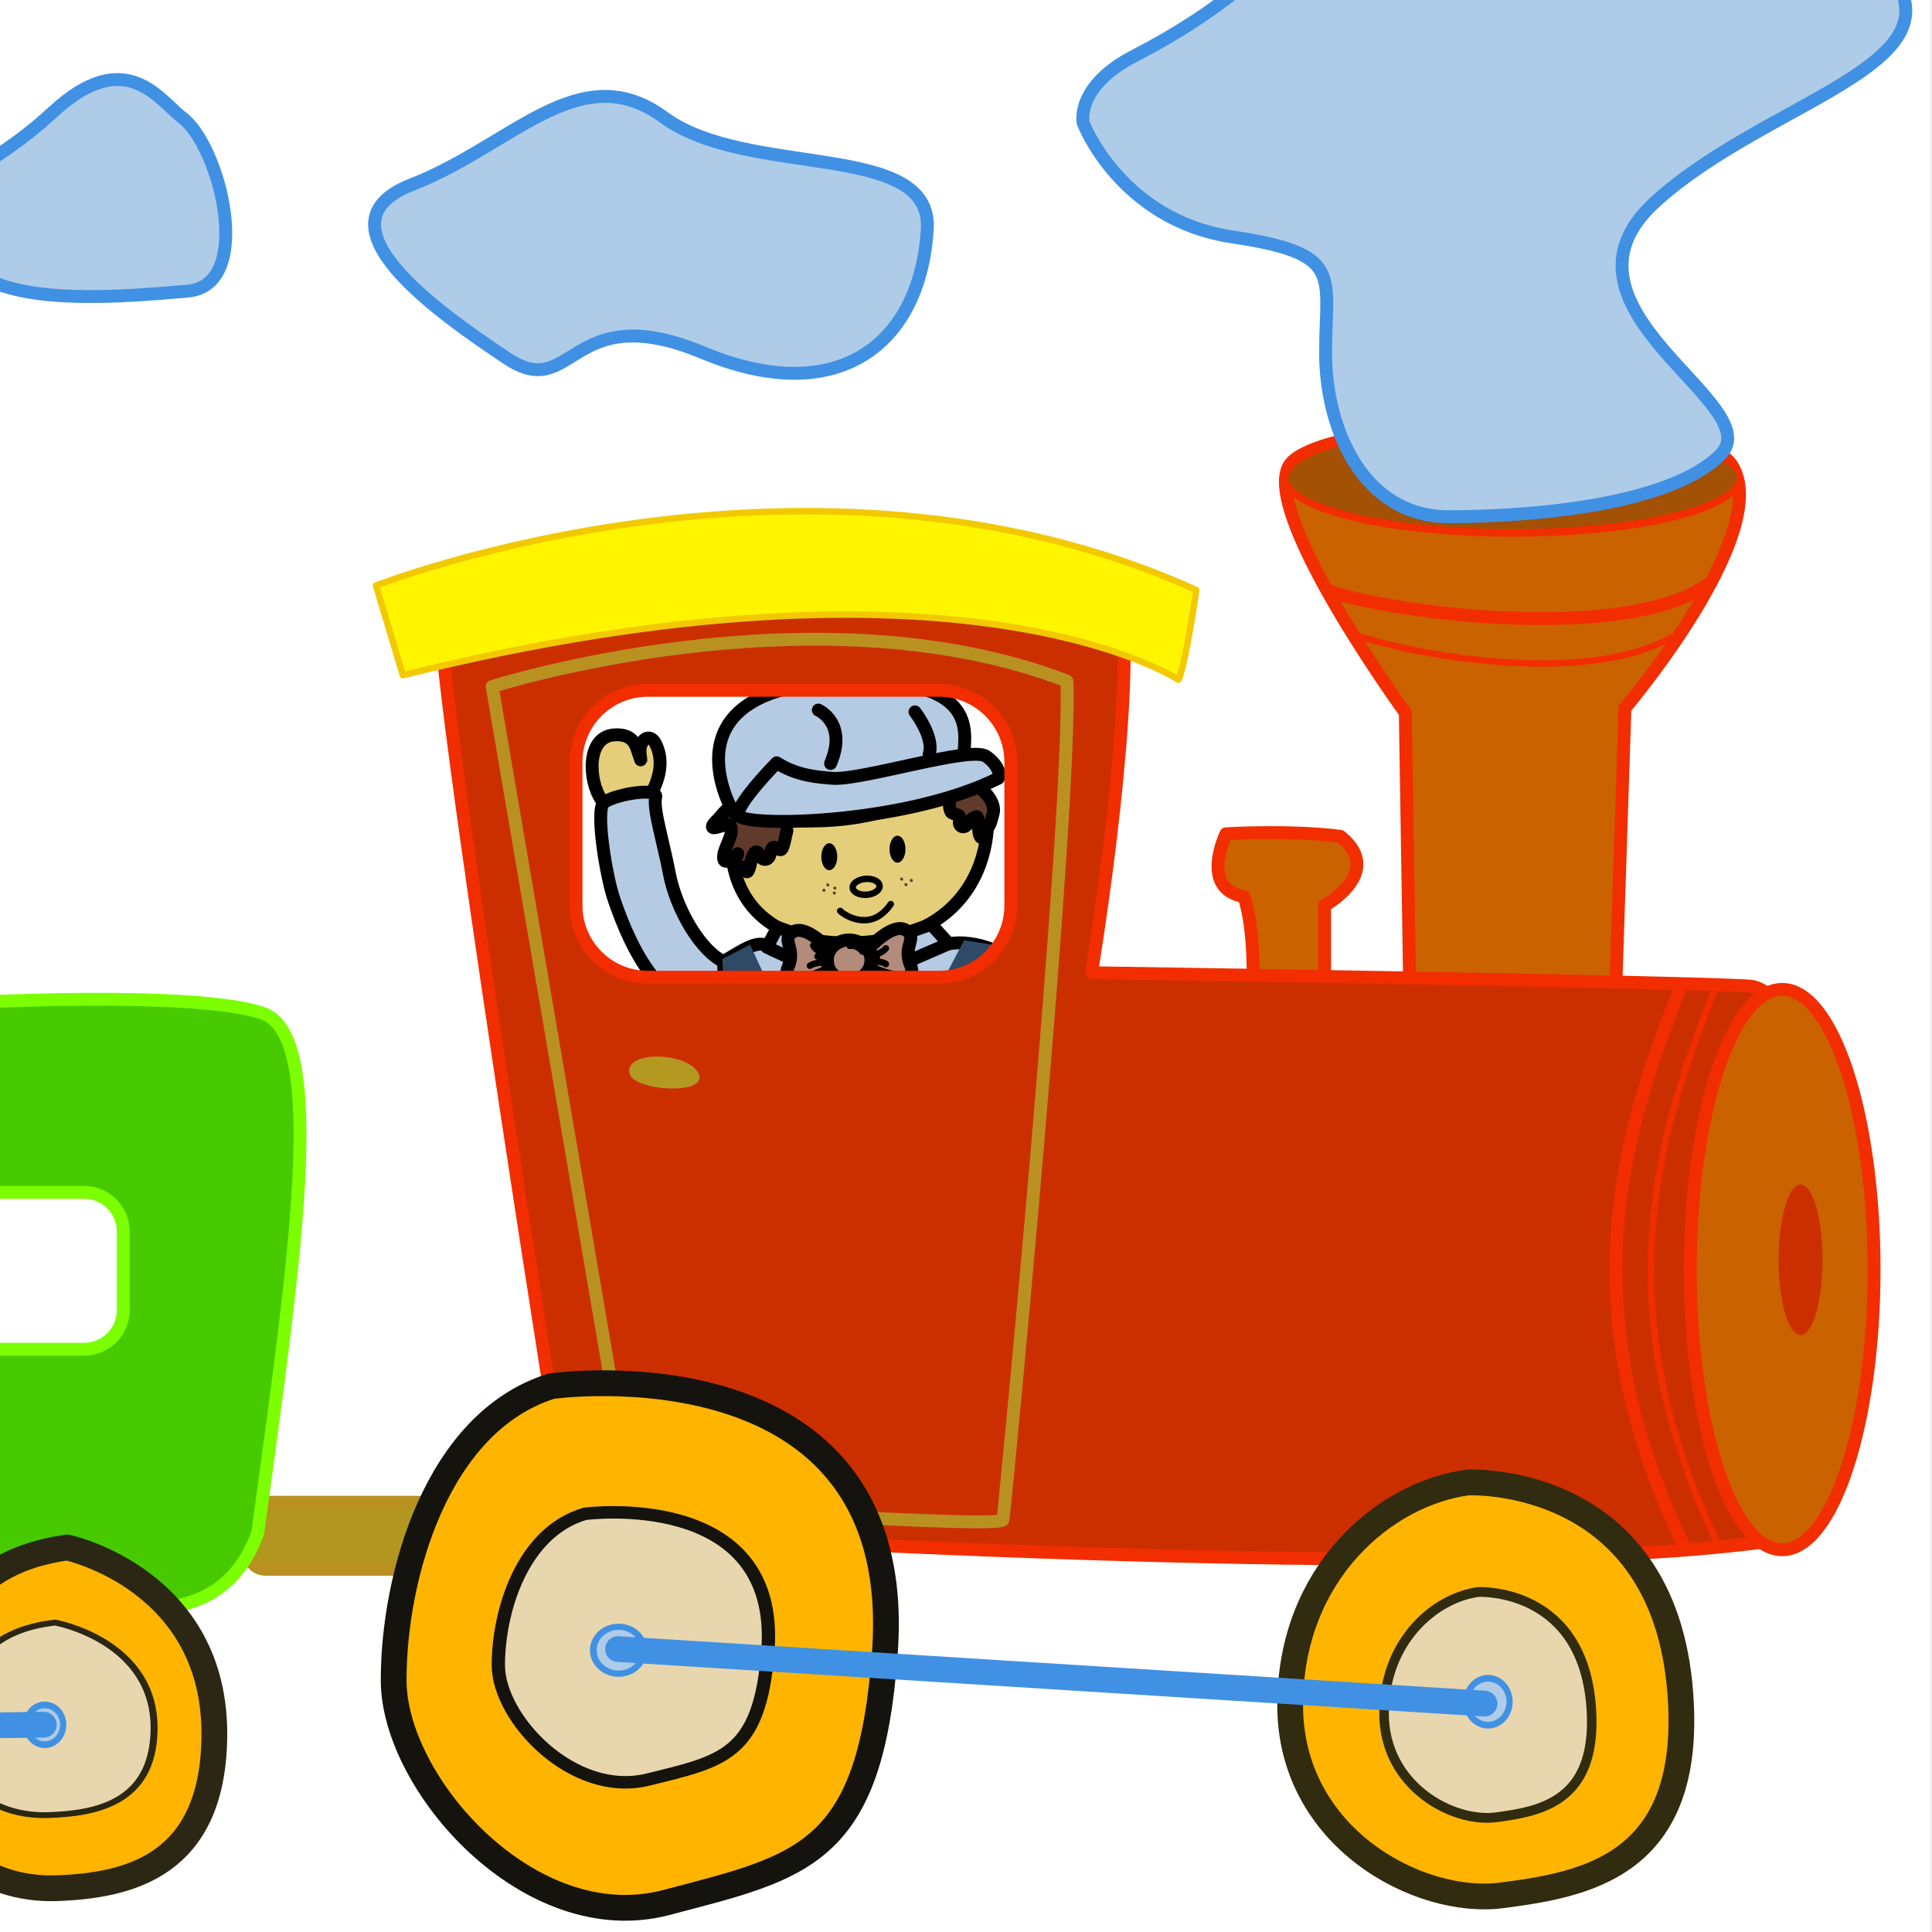
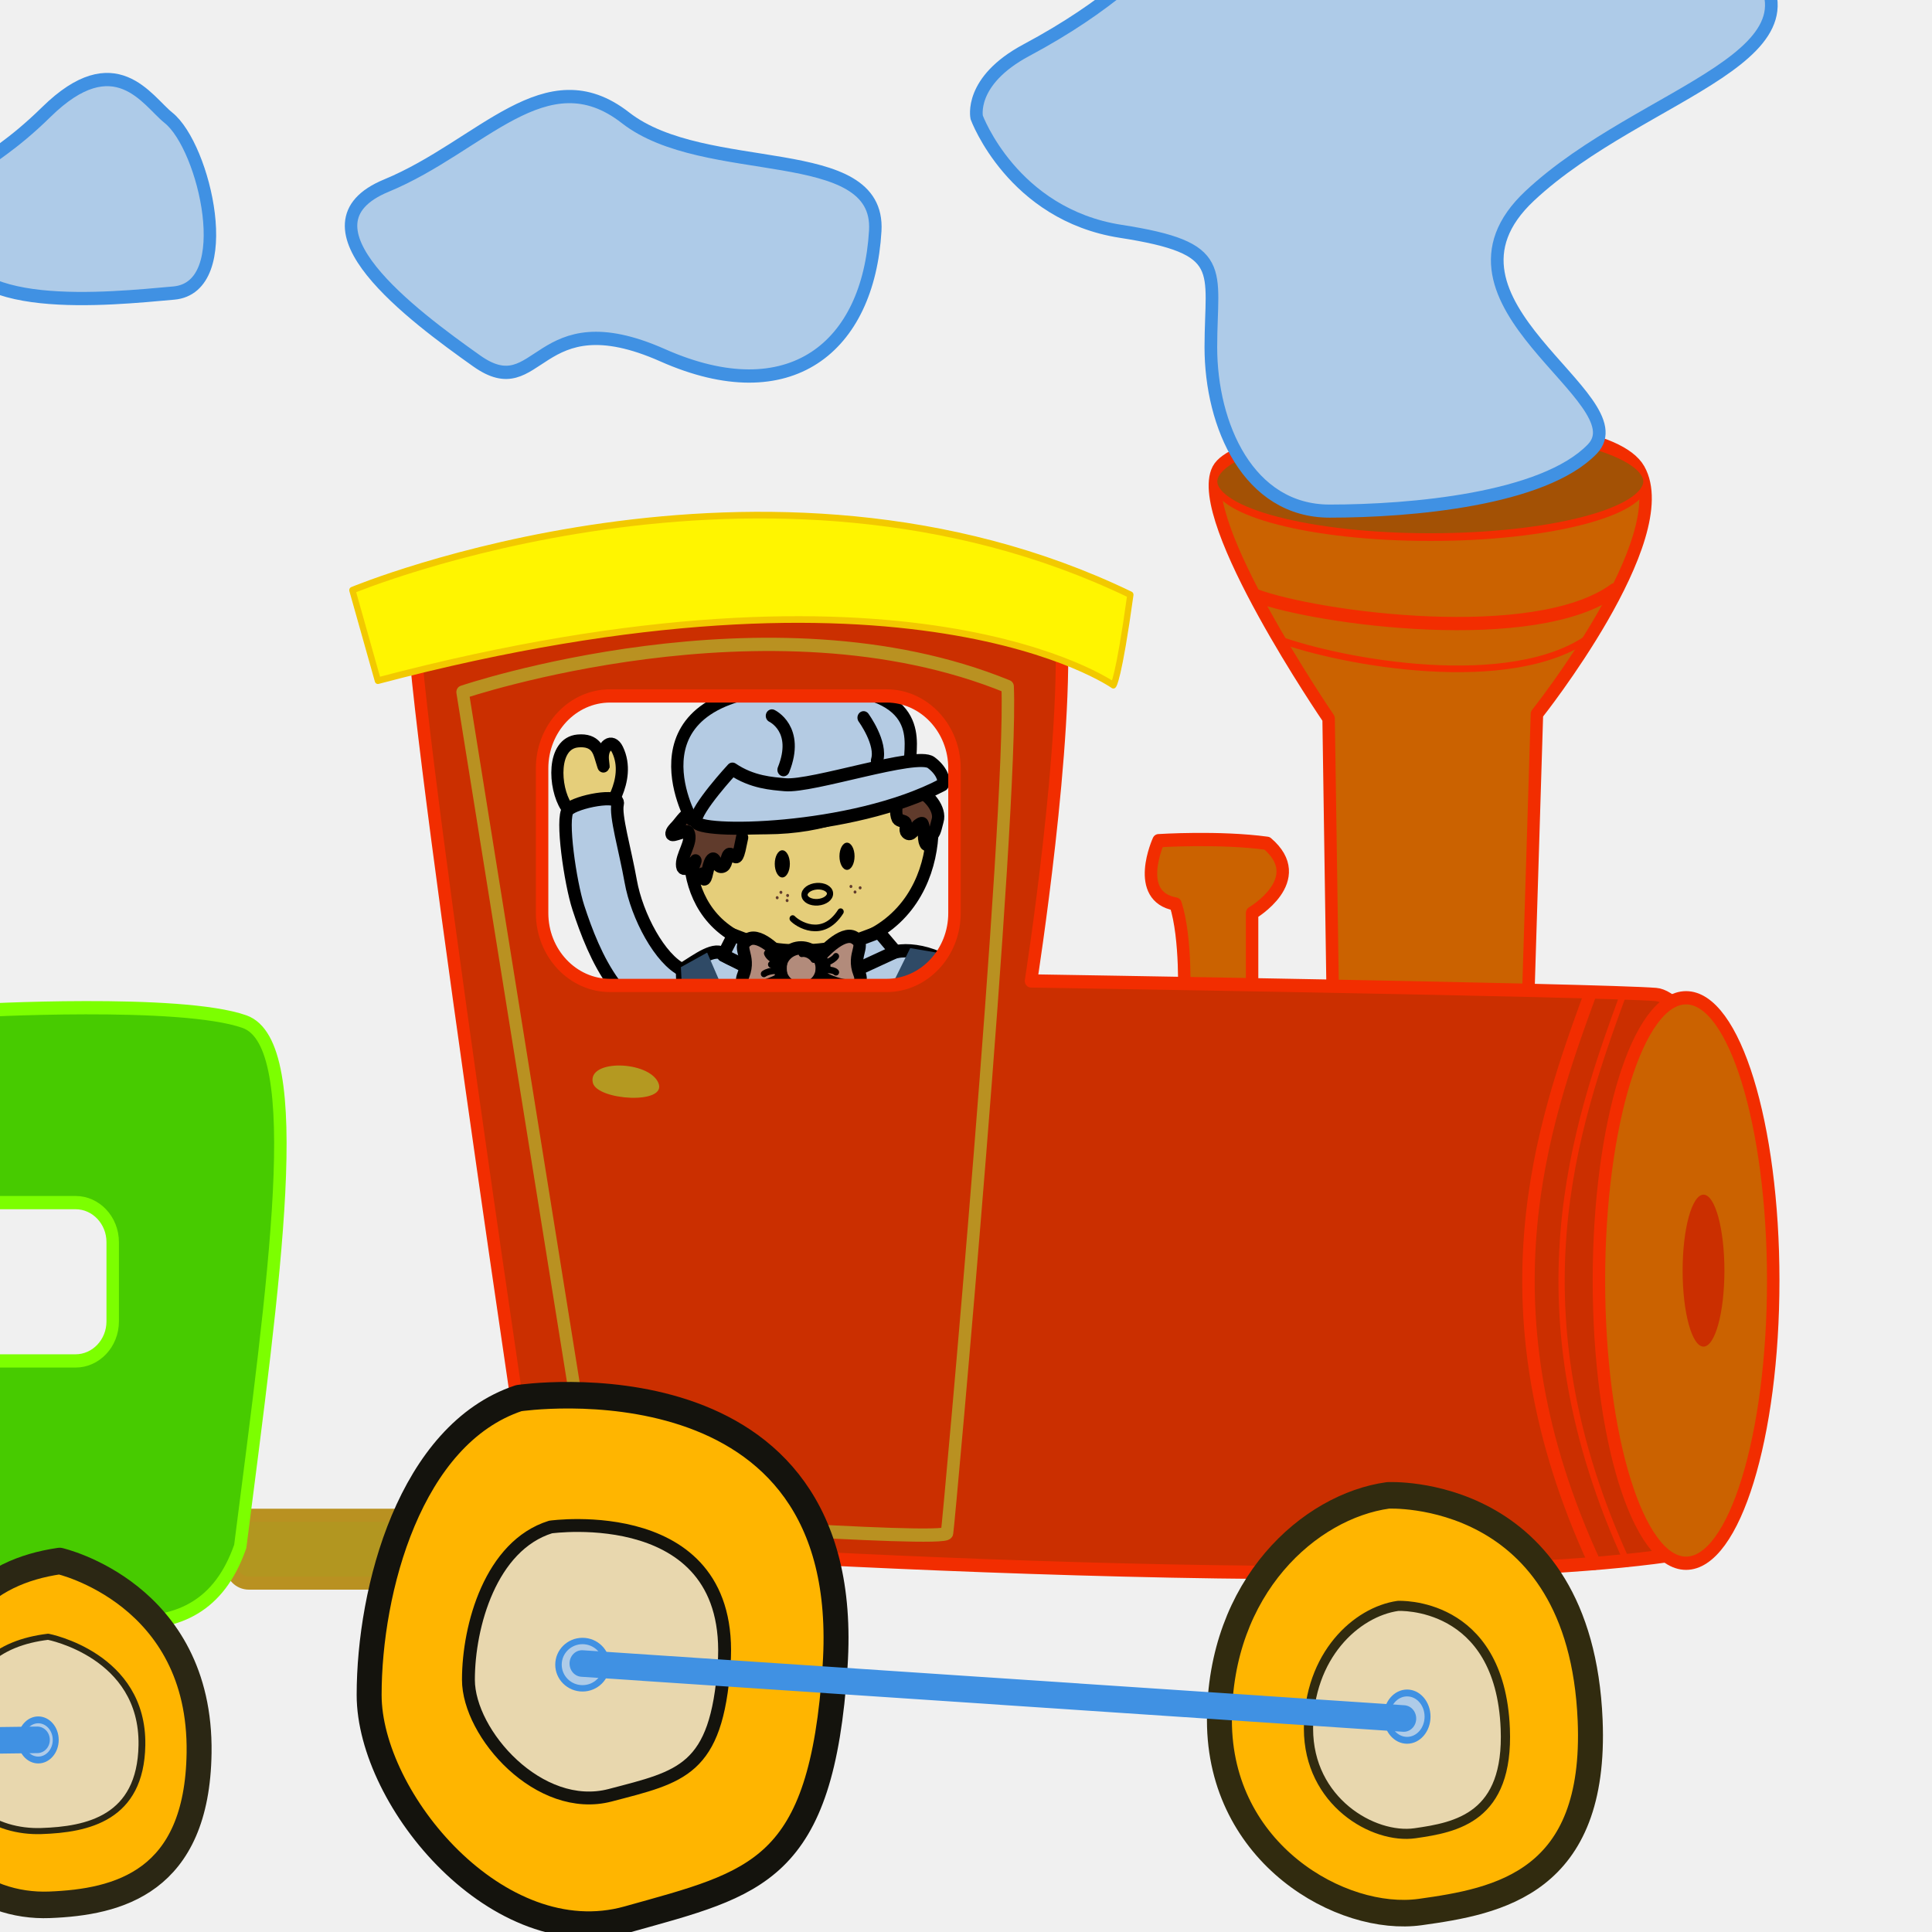
<svg xmlns="http://www.w3.org/2000/svg" width="100%" height="100%" viewBox="0 0 600 600" version="1.1" xml:space="preserve" style="fill-rule:evenodd;clip-rule:evenodd;stroke-linecap:round;stroke-linejoin:round;stroke-miterlimit:1.5;">
-   <rect x="-6.265" y="-5.568" width="605.568" height="606.961" style="fill:white;" />
  <g id="waving" transform="matrix(0.584008,0,0,0.584008,73.3306,155.11)">
-     <g transform="matrix(0.485358,-0.326099,-0.326099,-0.485358,169.425,547.284)">
-       <path d="M417.236,516.011C417.236,516.011 405.037,511.151 404.837,526.437C404.565,547.23 425.068,581.393 447.051,569.231C462.22,560.838 458.604,550.444 456.879,544.332C453.496,532.345 454.378,536.041 457.599,541.886C463.769,553.079 475.613,552.933 474.257,541.556C472.382,525.832 461.484,515.555 451.449,509.168C441.413,502.782 419.061,513.73 417.236,516.011Z" style="fill:rgb(229,206,122);stroke:black;stroke-width:11.71px;" />
-     </g>
-     <g transform="matrix(0.584733,0,0,0.584733,173.038,76.7613)">
-       <path d="M148.015,289.32C126.457,279.745 104.136,240.986 98.122,209.135C92.81,180.997 82.976,149.735 85.649,139.641C88.322,129.546 45.307,137.672 38.179,144.799C31.052,151.927 40.283,210.975 47.873,232.861C63.197,277.052 89.569,336.068 151.579,341.592C190.637,345.072 158.707,294.069 148.015,289.32Z" style="fill:rgb(180,203,227);stroke:black;stroke-width:11.71px;" />
+     <g transform="matrix(0.460327,-0.329097,-0.309281,-0.489821,151.974,554.369)">
+       <path d="M417.236,516.011C417.236,516.011 405.037,511.151 404.837,526.437C404.565,547.23 425.068,581.393 447.051,569.231C462.22,560.838 458.604,550.444 456.879,544.332C453.496,532.345 454.378,536.041 457.599,541.886C463.769,553.079 475.613,552.933 474.257,541.556C472.382,525.832 461.484,515.555 451.449,509.168C441.413,502.782 419.061,513.73 417.236,516.011Z" style="fill:rgb(229,206,122);stroke:black;stroke-width:11.63px;" />
+     </g>
+     <g transform="matrix(0.554577,0,0,0.59011,155.401,79.5201)">
+       <path d="M148.015,289.32C126.457,279.745 104.136,240.986 98.122,209.135C92.81,180.997 82.976,149.735 85.649,139.641C88.322,129.546 45.307,137.672 38.179,144.799C31.052,151.927 40.283,210.975 47.873,232.861C63.197,277.052 89.569,336.068 151.579,341.592C190.637,345.072 158.707,294.069 148.015,289.32Z" style="fill:rgb(180,203,227);stroke:black;stroke-width:11.96px;" />
    </g>
  </g>
  <g id="trainConductor" transform="matrix(0.5553,0.18085,-0.18085,0.5553,107.917,112.212)">
-     <g transform="matrix(-0.314069,0.493228,0.493228,0.314069,365.504,-55.5617)">
-       <path d="M417.236,516.011C417.236,516.011 405.037,511.151 404.837,526.437C404.565,547.23 425.068,581.393 447.051,569.231C462.22,560.838 458.604,550.444 456.879,544.332C453.496,532.345 454.378,536.041 457.599,541.886C463.769,553.079 475.613,552.933 474.257,541.556C472.382,525.832 461.484,515.555 451.449,509.168C441.413,502.782 419.061,513.73 417.236,516.011Z" style="fill:rgb(229,206,122);stroke:black;stroke-width:11.71px;" />
-     </g>
-     <g transform="matrix(0.55599,-0.181075,0.181075,0.55599,154.738,107.587)">
-       <path d="M188.123,275.65C179.139,267.712 162.189,280.33 147.723,288.705C146.173,289.603 150.757,331.695 152.984,348.4C155.211,365.105 191.963,380.697 247.647,377.356C303.332,374.015 364.585,383.815 371.267,362.655C377.949,341.495 389.086,367.333 397.995,427.472C406.905,487.611 405.791,483.156 404.678,521.022C421.875,528.244 432.52,527.704 449.225,509.885C465.93,492.066 421.787,290.69 392.427,278.238C378.979,272.534 363.031,270.756 353.448,272.669C334.188,276.513 210.073,295.041 188.123,275.65Z" style="fill:rgb(180,203,227);stroke:black;stroke-width:11.71px;" />
-     </g>
-     <g transform="matrix(0.584733,-6.02148e-17,6.02148e-17,0.584733,174.364,56.0232)">
-       <path d="M167.933,185.063C159.906,207.94 190.028,309.083 309.772,262.041C429.516,214.999 387.463,98.106 361.804,85.989C336.144,73.872 196.443,103.808 167.933,185.063Z" style="fill:rgb(229,206,122);stroke:black;stroke-width:11.71px;" />
-     </g>
-     <g transform="matrix(0.584733,-6.02148e-17,6.02148e-17,0.584733,174.364,56.0232)">
-       <path d="M162.943,177.935C155.734,181.54 153.689,190.743 150.826,196.467C150.203,197.715 147.228,202.847 148.688,204.307C150.502,206.121 161.04,195.276 163.656,197.893C170.274,204.51 163.114,220.329 167.22,228.541C170.13,234.362 176.983,221.63 177.199,221.414C177.574,221.038 177.911,219.988 177.911,219.988L177.911,221.414C177.911,223.487 177.004,228.153 177.911,229.967C178.711,231.566 182.557,237.438 185.752,234.243C186.94,233.055 186.702,230.442 187.89,229.254C189.016,228.128 189.58,234.692 191.454,232.818C193.366,230.906 189.579,216.874 192.879,213.573C195.339,211.114 198.815,219.515 203.571,217.137C208.231,214.807 204.666,208.531 206.422,205.02C207.611,202.642 212.811,205.758 214.262,204.307C215.419,203.15 214.975,199.395 214.975,197.18C214.975,196.47 212.942,175.902 212.837,175.797C210.66,173.621 203.471,175.698 201.433,173.659C197.816,170.042 189.723,170.095 182.901,170.095C181.88,170.095 177.136,169.445 176.486,170.095C173.867,172.713 168.935,175.084 163.656,175.084" style="fill:rgb(96,59,44);stroke:black;stroke-width:11.71px;" />
-     </g>
-     <g transform="matrix(0.584733,-6.02148e-17,6.02148e-17,0.584733,174.364,56.0232)">
-       <path d="M162.629,185.721C162.629,185.721 61.224,97.065 224.996,39.827C335.251,1.294 339.706,49.182 345.274,69.229C350.843,89.275 306.295,169.684 162.629,185.721Z" style="fill:rgb(180,203,227);stroke:black;stroke-width:11.71px;" />
-     </g>
-     <g transform="matrix(0.584733,-6.02148e-17,6.02148e-17,0.584733,174.364,56.0232)">
-       <path d="M345.41,105.234C345.41,112.928 346.796,120.162 350.4,123.765C352.26,125.625 357.369,123.608 358.953,125.191C361.136,127.375 359.625,131.585 362.516,133.031C367.83,135.688 369.298,126.596 370.357,124.478C370.688,123.816 373.55,119.831 374.633,120.914C378.524,124.805 378.753,132.874 382.474,136.595C382.585,136.706 383.717,138.203 384.612,137.308C387.023,134.896 384.643,128.724 386.75,126.616C388.527,124.84 387.463,117.02 387.463,113.787C387.463,103.111 371.688,93.829 361.091,93.829C354.951,93.829 352.63,94.45 349.687,97.393C348.674,98.406 347.846,103.095 346.836,103.095" style="fill:rgb(96,59,44);stroke:black;stroke-width:11.71px;" />
-     </g>
-     <g transform="matrix(0.584733,-6.02148e-17,6.02148e-17,0.584733,174.364,56.0232)">
-       <path d="M186.017,130.482C186.017,130.482 163.743,175.029 167.084,186.166C170.425,197.303 312.193,149.735 382.026,81.479C382.832,76.294 376.533,69.285 365.32,65.888C349.086,60.968 263.888,122.3 238.36,128.254C226.248,131.079 207.712,136.088 186.017,130.482Z" style="fill:rgb(180,203,227);stroke:black;stroke-width:11.71px;" />
-     </g>
-     <g transform="matrix(0.584733,-6.02148e-17,6.02148e-17,0.584733,174.364,56.0232)">
-       <path d="M207.135,73.159C207.135,73.159 236.358,76.01 232.794,115.925" style="fill:none;stroke:black;stroke-width:11.71px;" />
-     </g>
-     <g transform="matrix(0.584733,-6.02148e-17,6.02148e-17,0.584733,174.364,56.0232)">
-       <path d="M291.24,47.5C291.24,47.5 315.474,63.893 315.474,80.287" style="fill:none;stroke:black;stroke-width:11.71px;" />
-     </g>
-     <g transform="matrix(0.55599,-0.181075,0.181075,0.55599,154.738,107.587)">
-       <path d="M239.273,273.222L196.555,257.842L186.81,275.94L247.441,304.419L239.273,273.222Z" style="fill:rgb(180,203,227);stroke:black;stroke-width:11.71px;" />
-     </g>
-     <g transform="matrix(0.55599,-0.181075,0.181075,0.55599,154.738,107.587)">
-       <path d="M284.282,273.309L336.171,255.063L352.137,272.739L274.589,306.381L284.282,273.309Z" style="fill:rgb(180,203,227);stroke:black;stroke-width:11.71px;" />
-     </g>
-     <g transform="matrix(0.55599,-0.181075,0.181075,0.55599,150.564,101.232)">
-       <ellipse cx="264.895" cy="300.394" rx="19.957" ry="18.532" style="fill:rgb(178,139,123);stroke:black;stroke-width:11.71px;" />
-     </g>
-     <g transform="matrix(0.55599,-0.181075,0.181075,0.55599,154.738,107.587)">
-       <path d="M279.72,276.731C279.72,276.731 300.818,253.352 312.793,260.194C324.767,267.037 309.941,274.45 317.354,292.126C324.767,309.803 296.256,304.671 280.291,295.547C281.664,292.104 282.881,281.984 279.72,276.731Z" style="fill:rgb(178,139,123);stroke:black;stroke-width:11.71px;" />
-     </g>
-     <g transform="matrix(-0.55599,0.181075,0.181075,0.55599,446.118,13.6958)">
-       <path d="M279.72,276.731C279.72,276.731 300.818,253.352 312.793,260.194C324.767,267.037 309.941,274.45 317.354,292.126C324.767,309.803 296.256,304.671 280.291,295.547C281.664,292.104 282.881,281.984 279.72,276.731Z" style="fill:rgb(178,139,123);stroke:black;stroke-width:11.71px;" />
-     </g>
-     <g transform="matrix(0.55599,-0.181075,0.181075,0.55599,154.738,107.587)">
+     <g transform="matrix(-0.290877,0.489269,0.476284,0.323952,337.027,-44.255)">
+       <path d="M417.236,516.011C417.236,516.011 405.037,511.151 404.837,526.437C404.565,547.23 425.068,581.393 447.051,569.231C462.22,560.838 458.604,550.444 456.879,544.332C453.496,532.345 454.378,536.041 457.599,541.886C463.769,553.079 475.613,552.933 474.257,541.556C472.382,525.832 461.484,515.555 451.449,509.168C441.413,502.782 419.061,513.73 417.236,516.011Z" style="fill:rgb(229,206,122);stroke:black;stroke-width:11.61px;" />
+     </g>
+     <g transform="matrix(0.527317,-0.171736,0.182739,0.561102,138.822,115.672)">
+       <path d="M188.123,275.65C179.139,267.712 162.189,280.33 147.723,288.705C146.173,289.603 150.757,331.695 152.984,348.4C155.211,365.105 191.963,380.697 247.647,377.356C303.332,374.015 364.585,383.815 371.267,362.655C377.949,341.495 389.086,367.333 397.995,427.472C406.905,487.611 405.791,483.156 404.678,521.022C421.875,528.244 432.52,527.704 449.225,509.885C465.93,492.066 421.787,290.69 392.427,278.238C378.979,272.534 363.031,270.756 353.448,272.669C334.188,276.513 210.073,295.041 188.123,275.65Z" style="fill:rgb(180,203,227);stroke:black;stroke-width:11.96px;" />
+     </g>
+     <g transform="matrix(0.557985,0.0104624,0.0104624,0.586702,156.628,64.2856)">
+       <path d="M167.933,185.063C159.906,207.94 190.028,309.083 309.772,262.041C429.516,214.999 387.463,98.106 361.804,85.989C336.144,73.872 196.443,103.808 167.933,185.063Z" style="fill:rgb(229,206,122);stroke:black;stroke-width:11.75px;" />
+     </g>
+     <g transform="matrix(0.557985,0.0104624,0.0104624,0.586702,156.628,64.2856)">
+       <path d="M162.943,177.935C155.734,181.54 153.689,190.743 150.826,196.467C150.203,197.715 147.228,202.847 148.688,204.307C150.502,206.121 161.04,195.276 163.656,197.893C170.274,204.51 163.114,220.329 167.22,228.541C170.13,234.362 176.983,221.63 177.199,221.414C177.574,221.038 177.911,219.988 177.911,219.988L177.911,221.414C177.911,223.487 177.004,228.153 177.911,229.967C178.711,231.566 182.557,237.438 185.752,234.243C186.94,233.055 186.702,230.442 187.89,229.254C189.016,228.128 189.58,234.692 191.454,232.818C193.366,230.906 189.579,216.874 192.879,213.573C195.339,211.114 198.815,219.515 203.571,217.137C208.231,214.807 204.666,208.531 206.422,205.02C207.611,202.642 212.811,205.758 214.262,204.307C215.419,203.15 214.975,199.395 214.975,197.18C214.975,196.47 212.942,175.902 212.837,175.797C210.66,173.621 203.471,175.698 201.433,173.659C197.816,170.042 189.723,170.095 182.901,170.095C181.88,170.095 177.136,169.445 176.486,170.095C173.867,172.713 168.935,175.084 163.656,175.084" style="fill:rgb(96,59,44);stroke:black;stroke-width:11.75px;" />
+     </g>
+     <g transform="matrix(0.557985,0.0104624,0.0104624,0.586702,156.628,64.2856)">
+       <path d="M162.629,185.721C162.629,185.721 61.224,97.065 224.996,39.827C335.251,1.294 339.706,49.182 345.274,69.229C350.843,89.275 306.295,169.684 162.629,185.721Z" style="fill:rgb(180,203,227);stroke:black;stroke-width:11.75px;" />
+     </g>
+     <g transform="matrix(0.557985,0.0104624,0.0104624,0.586702,156.628,64.2856)">
+       <path d="M345.41,105.234C345.41,112.928 346.796,120.162 350.4,123.765C352.26,125.625 357.369,123.608 358.953,125.191C361.136,127.375 359.625,131.585 362.516,133.031C367.83,135.688 369.298,126.596 370.357,124.478C370.688,123.816 373.55,119.831 374.633,120.914C378.524,124.805 378.753,132.874 382.474,136.595C382.585,136.706 383.717,138.203 384.612,137.308C387.023,134.896 384.643,128.724 386.75,126.616C388.527,124.84 387.463,117.02 387.463,113.787C387.463,103.111 371.688,93.829 361.091,93.829C354.951,93.829 352.63,94.45 349.687,97.393C348.674,98.406 347.846,103.095 346.836,103.095" style="fill:rgb(96,59,44);stroke:black;stroke-width:11.75px;" />
+     </g>
+     <g transform="matrix(0.557985,0.0104624,0.0104624,0.586702,156.628,64.2856)">
+       <path d="M186.017,130.482C186.017,130.482 163.743,175.029 167.084,186.166C170.425,197.303 312.193,149.735 382.026,81.479C382.832,76.294 376.533,69.285 365.32,65.888C349.086,60.968 263.888,122.3 238.36,128.254C226.248,131.079 207.712,136.088 186.017,130.482Z" style="fill:rgb(180,203,227);stroke:black;stroke-width:11.75px;" />
+     </g>
+     <g transform="matrix(0.557985,0.0104624,0.0104624,0.586702,156.628,64.2856)">
+       <path d="M207.135,73.159C207.135,73.159 236.358,76.01 232.794,115.925" style="fill:none;stroke:black;stroke-width:11.75px;" />
+     </g>
+     <g transform="matrix(0.557985,0.0104624,0.0104624,0.586702,156.628,64.2856)">
+       <path d="M291.24,47.5C291.24,47.5 315.474,63.893 315.474,80.287" style="fill:none;stroke:black;stroke-width:11.75px;" />
+     </g>
+     <g transform="matrix(0.527317,-0.171736,0.182739,0.561102,138.822,115.672)">
+       <path d="M239.273,273.222L196.555,257.842L186.81,275.94L247.441,304.419L239.273,273.222Z" style="fill:rgb(180,203,227);stroke:black;stroke-width:11.96px;" />
+     </g>
+     <g transform="matrix(0.527317,-0.171736,0.182739,0.561102,138.822,115.672)">
+       <path d="M284.282,273.309L336.171,255.063L352.137,272.739L274.589,306.381L284.282,273.309Z" style="fill:rgb(180,203,227);stroke:black;stroke-width:11.96px;" />
+     </g>
+     <g transform="matrix(0.527317,-0.171736,0.182739,0.561102,134.725,109.221)">
+       <ellipse cx="264.895" cy="300.394" rx="19.957" ry="18.532" style="fill:rgb(178,139,123);stroke:black;stroke-width:11.96px;" />
+     </g>
+     <g transform="matrix(0.527317,-0.171736,0.182739,0.561102,138.822,115.672)">
+       <path d="M279.72,276.731C279.72,276.731 300.818,253.352 312.793,260.194C324.767,267.037 309.941,274.45 317.354,292.126C324.767,309.803 296.256,304.671 280.291,295.547C281.664,292.104 282.881,281.984 279.72,276.731Z" style="fill:rgb(178,139,123);stroke:black;stroke-width:11.96px;" />
+     </g>
+     <g transform="matrix(-0.527317,0.171736,0.182739,0.561102,415.193,26.6781)">
+       <path d="M279.72,276.731C279.72,276.731 300.818,253.352 312.793,260.194C324.767,267.037 309.941,274.45 317.354,292.126C324.767,309.803 296.256,304.671 280.291,295.547C281.664,292.104 282.881,281.984 279.72,276.731Z" style="fill:rgb(178,139,123);stroke:black;stroke-width:11.96px;" />
+     </g>
+     <g transform="matrix(0.527317,-0.171736,0.182739,0.561102,138.822,115.672)">
      <path d="M146.248,286.716L171.45,273.585L203.1,342.275L326.719,344.502L366.166,269.543L392.193,273.71L376.835,352.298C376.835,352.298 353.448,459.212 357.903,493.736C362.367,528.331 371.704,600.07 371.704,600.07L279.944,601.007L253.216,539.398L223.904,600.873L154.205,600.659L170.803,492.623C170.803,492.623 165.331,400.15 158.552,382.367C149.535,358.709 146.248,286.716 146.248,286.716Z" style="fill:rgb(47,74,102);" />
    </g>
-     <g transform="matrix(0.55599,-0.181075,0.181075,0.55599,154.738,107.587)">
-       <path d="M226.487,378.47L293.309,378.47L292.195,412.994L268.808,430.813L245.42,417.449L226.487,378.47Z" style="fill:rgb(47,74,102);stroke:black;stroke-width:5.86px;" />
-     </g>
-     <g transform="matrix(0.55599,-0.181075,0.181075,0.55599,154.738,107.587)">
-       <path d="M282.56,283.669C282.56,283.669 291.678,281.427 294.967,276.942" style="fill:none;stroke:black;stroke-width:5.86px;" />
-     </g>
-     <g transform="matrix(0.55599,-0.181075,0.181075,0.55599,154.738,107.587)">
-       <path d="M282.112,289.349C282.112,289.349 292.127,288.303 294.967,291.292" style="fill:none;stroke:black;stroke-width:5.86px;" />
-     </g>
-     <g transform="matrix(0.55599,-0.181075,0.181075,0.55599,154.738,107.587)">
-       <path d="M282.859,286.359L286.746,285.612" style="fill:none;stroke:black;stroke-width:5.86px;" />
-     </g>
-     <g transform="matrix(0.55599,-0.181075,0.181075,0.55599,154.738,107.587)">
-       <path d="M241.753,283.519C241.753,283.519 230.841,279.484 228.898,274.252" style="fill:none;stroke:black;stroke-width:5.86px;" />
-     </g>
-     <g transform="matrix(0.55599,-0.181075,0.181075,0.55599,154.738,107.587)">
-       <path d="M241.604,289.947C241.604,289.947 231.738,288.901 225.909,292.787" style="fill:none;stroke:black;stroke-width:5.86px;" />
-     </g>
-     <g transform="matrix(0.55599,-0.181075,0.181075,0.55599,154.738,107.587)">
-       <path d="M241.155,286.808C241.155,286.808 234.279,285.313 232.785,284.267" style="fill:none;stroke:black;stroke-width:5.86px;" />
-     </g>
-     <g transform="matrix(0.55599,-0.181075,0.181075,0.55599,154.738,107.587)">
-       <path d="M262.093,274.649C266.578,273.752 271.959,277.041 273.603,279.881" style="fill:none;stroke:black;stroke-width:5.86px;" />
-     </g>
-     <g transform="matrix(0.55599,-0.181075,0.181075,0.55599,154.738,107.587)">
+     <g transform="matrix(0.527317,-0.171736,0.182739,0.561102,138.822,115.672)">
+       <path d="M226.487,378.47L293.309,378.47L292.195,412.994L268.808,430.813L245.42,417.449L226.487,378.47Z" style="fill:rgb(47,74,102);stroke:black;stroke-width:5.98px;" />
+     </g>
+     <g transform="matrix(0.527317,-0.171736,0.182739,0.561102,138.822,115.672)">
+       <path d="M282.56,283.669C282.56,283.669 291.678,281.427 294.967,276.942" style="fill:none;stroke:black;stroke-width:5.98px;" />
+     </g>
+     <g transform="matrix(0.527317,-0.171736,0.182739,0.561102,138.822,115.672)">
+       <path d="M282.112,289.349C282.112,289.349 292.127,288.303 294.967,291.292" style="fill:none;stroke:black;stroke-width:5.98px;" />
+     </g>
+     <g transform="matrix(0.527317,-0.171736,0.182739,0.561102,138.822,115.672)">
+       <path d="M282.859,286.359L286.746,285.612" style="fill:none;stroke:black;stroke-width:5.98px;" />
+     </g>
+     <g transform="matrix(0.527317,-0.171736,0.182739,0.561102,138.822,115.672)">
+       <path d="M241.753,283.519C241.753,283.519 230.841,279.484 228.898,274.252" style="fill:none;stroke:black;stroke-width:5.98px;" />
+     </g>
+     <g transform="matrix(0.527317,-0.171736,0.182739,0.561102,138.822,115.672)">
+       <path d="M241.604,289.947C241.604,289.947 231.738,288.901 225.909,292.787" style="fill:none;stroke:black;stroke-width:5.98px;" />
+     </g>
+     <g transform="matrix(0.527317,-0.171736,0.182739,0.561102,138.822,115.672)">
+       <path d="M241.155,286.808C241.155,286.808 234.279,285.313 232.785,284.267" style="fill:none;stroke:black;stroke-width:5.98px;" />
+     </g>
+     <g transform="matrix(0.527317,-0.171736,0.182739,0.561102,138.822,115.672)">
+       <path d="M262.093,274.649C266.578,273.752 271.959,277.041 273.603,279.881" style="fill:none;stroke:black;stroke-width:5.98px;" />
+     </g>
+     <g transform="matrix(0.527317,-0.171736,0.182739,0.561102,138.822,115.672)">
      <ellipse cx="243.507" cy="193.626" rx="7.239" ry="12.251" />
    </g>
-     <g transform="matrix(0.55599,-0.181075,0.181075,0.55599,187.991,92.5492)">
+     <g transform="matrix(0.527317,-0.171736,0.182739,0.561102,170.285,101.178)">
      <ellipse cx="243.507" cy="193.626" rx="7.239" ry="12.251" />
    </g>
-     <g transform="matrix(-0.21957,-0.541943,0.541943,-0.21957,297.316,354.776)">
-       <ellipse cx="243.507" cy="193.626" rx="7.239" ry="12.251" style="fill:rgb(229,206,122);stroke:black;stroke-width:5.86px;" />
-     </g>
-     <g transform="matrix(0.55599,-0.181075,0.181075,0.55599,154.738,107.587)">
-       <path d="M253.429,242.916C257.742,247.38 281.918,262.439 299.411,236.712" style="fill:none;stroke:black;stroke-width:5.86px;" />
-     </g>
-     <g transform="matrix(0.805074,-0.262196,0.286146,0.878613,54.7116,63.2962)">
-       <ellipse cx="309.752" cy="214.513" rx="0.957" ry="0.897" style="fill:rgb(96,59,44);" />
-     </g>
-     <g transform="matrix(0.805074,-0.262196,0.286146,0.878613,59.8352,62.3806)">
-       <ellipse cx="309.752" cy="214.513" rx="0.957" ry="0.897" style="fill:rgb(96,59,44);" />
-     </g>
-     <g transform="matrix(0.805074,-0.262196,0.286146,0.878613,57.7993,65.378)">
-       <ellipse cx="309.752" cy="214.513" rx="0.957" ry="0.897" style="fill:rgb(96,59,44);" />
-     </g>
-     <g transform="matrix(-0.604032,0.593326,-0.647523,-0.659207,659.179,143.7)">
-       <ellipse cx="309.752" cy="214.513" rx="0.957" ry="0.897" style="fill:rgb(96,59,44);" />
-     </g>
-     <g transform="matrix(-0.604032,0.593326,-0.647523,-0.659207,659.735,146.313)">
-       <ellipse cx="309.752" cy="214.513" rx="0.957" ry="0.897" style="fill:rgb(96,59,44);" />
-     </g>
-     <g transform="matrix(-0.604032,0.593326,-0.647523,-0.659207,653.983,146.618)">
-       <ellipse cx="309.752" cy="214.513" rx="0.957" ry="0.897" style="fill:rgb(96,59,44);" />
-     </g>
-     <g transform="matrix(-0.604032,0.593326,-0.647523,-0.659207,655.099,143.282)">
+     <g transform="matrix(-0.219222,-0.547696,0.513223,-0.210612,279.301,366.244)">
+       <ellipse cx="243.507" cy="193.626" rx="7.239" ry="12.251" style="fill:rgb(229,206,122);stroke:black;stroke-width:5.95px;" />
+     </g>
+     <g transform="matrix(0.527317,-0.171736,0.182739,0.561102,138.822,115.672)">
+       <path d="M253.429,242.916C257.742,247.38 281.918,262.439 299.411,236.712" style="fill:none;stroke:black;stroke-width:5.98px;" />
+     </g>
+     <g transform="matrix(0.763554,-0.248674,0.288777,0.886691,42.579,69.4423)">
+       <ellipse cx="309.752" cy="214.513" rx="0.957" ry="0.897" style="fill:rgb(96,59,44);" />
+     </g>
+     <g transform="matrix(0.763554,-0.248674,0.288777,0.886691,47.4519,68.6152)">
+       <ellipse cx="309.752" cy="214.513" rx="0.957" ry="0.897" style="fill:rgb(96,59,44);" />
+     </g>
+     <g transform="matrix(0.763554,-0.248674,0.288777,0.886691,45.5627,71.5863)">
+       <ellipse cx="309.752" cy="214.513" rx="0.957" ry="0.897" style="fill:rgb(96,59,44);" />
+     </g>
+     <g transform="matrix(-0.565784,0.584516,-0.629697,-0.673012,620.833,160.932)">
+       <ellipse cx="309.752" cy="214.513" rx="0.957" ry="0.897" style="fill:rgb(96,59,44);" />
+     </g>
+     <g transform="matrix(-0.565784,0.584516,-0.629697,-0.673012,621.411,163.564)">
+       <ellipse cx="309.752" cy="214.513" rx="0.957" ry="0.897" style="fill:rgb(96,59,44);" />
+     </g>
+     <g transform="matrix(-0.565784,0.584516,-0.629697,-0.673012,615.928,163.767)">
+       <ellipse cx="309.752" cy="214.513" rx="0.957" ry="0.897" style="fill:rgb(96,59,44);" />
+     </g>
+     <g transform="matrix(-0.565784,0.584516,-0.629697,-0.673012,616.933,160.44)">
      <ellipse cx="309.752" cy="214.513" rx="0.957" ry="0.897" style="fill:rgb(96,59,44);" />
    </g>
  </g>
  <g id="train" transform="matrix(1,0,0,1,20.8817,33.4106)">
-     <path d="M416.937,275.638L415.545,187.935C415.545,187.935 370.998,126.682 379.35,111.369C387.703,96.056 504.64,90.487 517.169,111.369C529.698,132.251 483.759,186.543 483.759,186.543L480.974,271.462L416.937,275.638Z" style="fill:rgb(203,98,0);stroke:rgb(242,45,0);stroke-width:4px;" />
-     <path d="M390.487,275.638L390.487,247.796C390.487,247.796 409.315,237.456 395.393,226.32C379.648,224.306 359.861,225.522 359.861,225.522C359.861,225.522 351.516,242.669 365.429,245.012C369.065,255.595 368.213,274.246 368.213,274.246L390.487,275.638Z" style="fill:rgb(203,98,0);stroke:rgb(242,45,0);stroke-width:4px;" />
-     <path d="M116.241,155.916C130.458,132.222 287.471,125.29 327.842,157.309C330.626,193.503 318.097,268.677 318.097,268.677C318.097,268.677 504.64,271.462 522.738,272.854C540.835,274.246 592.343,368.91 526.914,445.476C422.506,459.397 156.613,441.299 156.613,441.299C156.613,441.299 112.065,162.877 116.241,155.916ZM293.039,203.248C293.039,190.955 283.059,180.974 270.766,180.974L180.278,180.974C167.985,180.974 158.005,190.955 158.005,203.248L158.005,247.796C158.005,260.089 167.985,270.07 180.278,270.07L270.766,270.07C283.059,270.07 293.039,260.089 293.039,247.796L293.039,203.248Z" style="fill:rgb(203,47,0);stroke:rgb(242,45,0);stroke-width:4px;" />
-     <g transform="matrix(1.03529,0,0,1,-6.71342,-7.98292)">
-       <path d="M174.085,446.308C174.085,443.426 171.825,441.087 169.042,441.087L66.018,441.087C63.235,441.087 60.976,443.426 60.976,446.308L60.976,456.748C60.976,459.63 63.235,461.969 66.018,461.969L169.042,461.969C171.825,461.969 174.085,459.63 174.085,456.748L174.085,446.308Z" style="fill:rgb(178,150,32);stroke:rgb(185,145,33);stroke-width:3.93px;" />
-     </g>
-     <path d="M-24.744,336.891C-29.326,310.543 -27.015,284.632 -27.984,277.852C-27.984,277.852 39.675,274.246 60.557,281.206C81.439,288.167 70.302,360.557 59.165,442.691C45.244,480.278 4.872,462.181 -25.754,459.397C-40.145,458.088 -38.245,422.353 -32.476,382.815C-30.368,384.563 -27.661,385.615 -24.71,385.615L5.22,385.615C11.943,385.615 17.401,380.157 17.401,373.434L17.401,349.072C17.401,342.349 11.943,336.891 5.22,336.891L-24.71,336.891L-24.744,336.891Z" style="fill:rgb(71,203,0);stroke:rgb(124,255,0);stroke-width:4px;" />
-     <path d="M391.587,150.061C412.079,157.188 483.355,166.098 509.193,148.279" style="fill:none;stroke:rgb(242,45,0);stroke-width:4px;" />
-     <g transform="matrix(1,0,0,1,-1.7819,13.3643)">
-       <path d="M400.696,150.061C421.188,157.188 477.283,167.032 503.12,149.213" style="fill:none;stroke:rgb(242,45,0);stroke-width:2px;" />
-     </g>
-     <ellipse cx="532.594" cy="360.865" rx="28.538" ry="87.007" style="fill:rgb(203,98,0);stroke:rgb(242,45,0);stroke-width:4px;" />
-     <path d="M501.271,272.466C485.44,313.222 464.241,369.635 502.664,447.872" style="fill:none;stroke:rgb(242,45,0);stroke-width:4px;" />
-     <g transform="matrix(1,0,0,1,10.8449,0.0540986)">
-       <path d="M501.271,272.466C485.44,313.222 464.241,369.635 502.664,447.872" style="fill:none;stroke:rgb(242,45,0);stroke-width:2px;" />
-     </g>
-     <g transform="matrix(0.965047,0,0,1.44719,13.2229,-59.0721)">
-       <ellipse cx="451.396" cy="120.264" rx="73.086" ry="11.833" style="fill:rgb(163,81,5);stroke:rgb(242,45,0);stroke-width:1.63px;" />
-     </g>
-     <path d="M104.228,176.28L95.876,148.438C95.876,148.438 230.911,95.537 350.632,149.83C346.734,176.28 345.064,177.672 345.064,177.672C345.064,177.672 278.242,133.124 104.228,176.28Z" style="fill:rgb(255,245,0);stroke:rgb(242,201,0);stroke-width:2px;" />
-     <g transform="matrix(1,0,0,1,-20.8817,-33.4106)">
-       <path d="M152.849,213.211C152.849,213.211 252.864,181.329 331.324,211.5C333.035,250.845 312.051,469.049 311.481,471.971C310.911,474.894 196.185,467.025 196.185,467.025L152.849,213.211Z" style="fill:none;stroke:rgb(185,145,33);stroke-width:4px;" />
-     </g>
-     <path d="M150.372,397.069C150.372,397.069 260.822,381.49 253.945,479.481C249.49,542.962 228.33,546.303 186.01,557.44C143.69,568.577 101.37,520.688 101.37,488.391C101.37,456.094 114.734,408.205 150.372,397.069Z" style="fill:rgb(255,181,0);stroke:rgb(20,19,13);stroke-width:8px;" />
-     <path d="M434.967,426.99C434.967,426.99 497.968,423.834 501.184,496.187C503.411,546.303 471.114,551.871 445.5,555.212C419.885,558.553 379.792,537.393 379.792,496.187C379.792,454.98 409.352,430.331 434.967,426.99Z" style="fill:rgb(255,181,0);stroke:rgb(49,43,15);stroke-width:8px;" />
-     <path d="M0.024,447.185C0.024,447.185 46.429,457.1 45.685,506.21C45.081,546.089 19.212,552.167 -3.317,552.985C-25.183,553.779 -50.186,539.633 -45.69,501.003C-41.456,464.615 -24.477,450.526 0.024,447.185Z" style="fill:rgb(255,181,0);stroke:rgb(43,39,20);stroke-width:8px;" />
-     <g transform="matrix(0.548726,0,0,0.514667,78.2558,232.363)">
-       <path d="M150.372,397.069C150.372,397.069 260.822,381.49 253.945,479.481C249.49,542.962 228.33,546.303 186.01,557.44C143.69,568.577 101.37,520.688 101.37,488.391C101.37,456.094 114.734,408.205 150.372,397.069Z" style="fill:rgb(232,215,174);stroke:rgb(20,19,13);stroke-width:7.52px;" />
-     </g>
-     <g transform="matrix(0.530826,0,0,0.545622,207.351,228.024)">
-       <path d="M434.967,426.99C434.967,426.99 497.968,423.834 501.184,496.187C503.411,546.303 471.114,551.871 445.5,555.212C419.885,558.553 379.792,537.393 379.792,496.187C379.792,454.98 409.352,430.331 434.967,426.99Z" style="fill:rgb(232,215,174);stroke:rgb(49,43,15);stroke-width:5.57px;" />
-     </g>
-     <g transform="matrix(0.67263,0,0,0.565114,-3.76138,217.783)">
-       <path d="M0.024,447.185C0.024,447.185 46.429,457.1 45.685,506.21C45.081,546.089 19.212,552.167 -3.317,552.985C-25.183,553.779 -50.186,539.633 -45.69,501.003C-41.456,464.615 -24.477,450.526 0.024,447.185Z" style="fill:rgb(232,215,174);stroke:rgb(43,39,20);stroke-width:3.22px;" />
-     </g>
-     <g transform="matrix(1.71902,0,0,1.86882,-316.459,-433.404)">
-       <circle cx="440.773" cy="496.826" r="3.898" style="fill:rgb(174,203,232);stroke:rgb(64,145,227);stroke-width:1.11px;" />
-     </g>
-     <g transform="matrix(2.01862,0,0,1.86882,-718.513,-449.398)">
-       <circle cx="440.773" cy="496.826" r="3.898" style="fill:rgb(174,203,232);stroke:rgb(64,145,227);stroke-width:1.03px;" />
-     </g>
-     <g transform="matrix(1.46811,0,0,1.58514,-654.083,-285.298)">
-       <circle cx="440.773" cy="496.826" r="3.898" style="fill:rgb(174,203,232);stroke:rgb(64,145,227);stroke-width:1.31px;" />
-     </g>
-     <path d="M171.075,478.728L440.142,495.656" style="fill:none;stroke:rgb(64,145,227);stroke-width:8px;" />
-     <path d="M331.478,-16.087C312.922,-6.51 315.512,4.795 315.512,4.795C315.512,4.795 327.005,34.947 361.808,40.168C396.61,45.388 390.79,51.778 390.79,76.14C390.79,100.502 402.883,127.057 428.985,127.057C455.087,127.057 497.754,123.458 513.416,107.797C529.077,92.136 456.768,62.219 493.311,29.157C529.854,-3.906 595.979,-14.347 561.176,-47.409C526.373,-80.472 495.051,-101.354 437.626,-83.952C380.202,-66.551 385.422,-43.929 331.478,-16.087Z" style="fill:rgb(174,203,232);stroke:rgb(64,145,227);stroke-width:4px;" />
-     <path d="M267.093,37.857C264.858,73.619 239.251,93.542 197.487,76.14C155.724,58.739 157.464,91.802 136.583,77.881C115.701,63.959 75.678,36.117 107,23.936C138.323,11.755 159.204,-16.087 185.306,3.055C211.408,22.196 268.833,10.015 267.093,37.857Z" style="fill:rgb(174,203,232);stroke:rgb(64,145,227);stroke-width:4px;" />
-     <path d="M35.655,3.055C47.549,11.975 58.276,55.259 37.395,56.999C16.513,58.739 -33.951,63.959 -33.951,39.598C-33.951,15.236 -26.99,22.196 -4.369,1.314C18.253,-19.567 28.694,-2.166 35.655,3.055Z" style="fill:rgb(174,203,232);stroke:rgb(64,145,227);stroke-width:4px;" />
-     <g transform="matrix(1,0,0,1,-20.8817,-33.4106)">
+     <g transform="matrix(0.948428,0,0,1.00919,-2.38366,0.0800675)">
+       <path d="M416.937,275.638L415.545,187.935C415.545,187.935 370.998,126.682 379.35,111.369C387.703,96.056 504.64,90.487 517.169,111.369C529.698,132.251 483.759,186.543 483.759,186.543L480.974,271.462L416.937,275.638Z" style="fill:rgb(203,98,0);stroke:rgb(242,45,0);stroke-width:4.08px;" />
+     </g>
+     <g transform="matrix(0.948428,0,0,1.00919,-2.38366,0.0800675)">
+       <path d="M390.487,275.638L390.487,247.796C390.487,247.796 409.315,237.456 395.393,226.32C379.648,224.306 359.861,225.522 359.861,225.522C359.861,225.522 351.516,242.669 365.429,245.012C369.065,255.595 368.213,274.246 368.213,274.246L390.487,275.638Z" style="fill:rgb(203,98,0);stroke:rgb(242,45,0);stroke-width:4.08px;" />
+     </g>
+     <g transform="matrix(0.948428,0,0,1.00919,-2.38366,0.0800675)">
+       <path d="M116.241,155.916C130.458,132.222 287.471,125.29 327.842,157.309C330.626,193.503 318.097,268.677 318.097,268.677C318.097,268.677 504.64,271.462 522.738,272.854C540.835,274.246 592.343,368.91 526.914,445.476C422.506,459.397 156.613,441.299 156.613,441.299C156.613,441.299 112.065,162.877 116.241,155.916ZM293.039,203.248C293.039,190.955 283.059,180.974 270.766,180.974L180.278,180.974C167.985,180.974 158.005,190.955 158.005,203.248L158.005,247.796C158.005,260.089 167.985,270.07 180.278,270.07L270.766,270.07C283.059,270.07 293.039,260.089 293.039,247.796L293.039,203.248Z" style="fill:rgb(203,47,0);stroke:rgb(242,45,0);stroke-width:4.08px;" />
+     </g>
+     <g transform="matrix(0.981896,0,0,1.00919,-8.75085,-7.97625)">
+       <path d="M174.085,446.308C174.085,443.426 171.681,441.087 168.719,441.087L66.341,441.087C63.38,441.087 60.976,443.426 60.976,446.308L60.976,456.748C60.976,459.63 63.38,461.969 66.341,461.969L168.719,461.969C171.681,461.969 174.085,459.63 174.085,456.748L174.085,446.308Z" style="fill:rgb(178,150,32);stroke:rgb(185,145,33);stroke-width:4.02px;" />
+     </g>
+     <g transform="matrix(0.948428,0,0,1.00919,-2.38366,0.0800675)">
+       <path d="M-24.744,336.891C-29.326,310.543 -27.015,284.632 -27.984,277.852C-27.984,277.852 39.675,274.246 60.557,281.206C81.439,288.167 70.302,360.557 59.165,442.691C45.244,480.278 4.872,462.181 -25.754,459.397C-40.145,458.088 -38.245,422.353 -32.476,382.815C-30.368,384.563 -27.661,385.615 -24.71,385.615L5.22,385.615C11.943,385.615 17.401,380.157 17.401,373.434L17.401,349.072C17.401,342.349 11.943,336.891 5.22,336.891L-24.71,336.891L-24.744,336.891Z" style="fill:rgb(71,203,0);stroke:rgb(124,255,0);stroke-width:4.08px;" />
+     </g>
+     <g transform="matrix(0.948428,0,0,1.00919,-2.38366,0.0800675)">
+       <path d="M391.587,150.061C412.079,157.188 483.355,166.098 509.193,148.279" style="fill:none;stroke:rgb(242,45,0);stroke-width:4.08px;" />
+     </g>
+     <g transform="matrix(0.948428,0,0,1.00919,-4.07366,13.5672)">
+       <path d="M400.696,150.061C421.188,157.188 477.283,167.032 503.12,149.213" style="fill:none;stroke:rgb(242,45,0);stroke-width:2.04px;" />
+     </g>
+     <g transform="matrix(0.948428,0,0,1.00919,-2.38366,0.0800675)">
+       <ellipse cx="532.594" cy="360.865" rx="28.538" ry="87.007" style="fill:rgb(203,98,0);stroke:rgb(242,45,0);stroke-width:4.08px;" />
+     </g>
+     <g transform="matrix(0.948428,0,0,1.00919,-2.38366,0.0800675)">
+       <path d="M501.271,272.466C485.44,313.222 464.241,369.635 502.664,447.872" style="fill:none;stroke:rgb(242,45,0);stroke-width:4.08px;" />
+     </g>
+     <g transform="matrix(0.948428,0,0,1.00919,7.90199,0.134663)">
+       <path d="M501.271,272.466C485.44,313.222 464.241,369.635 502.664,447.872" style="fill:none;stroke:rgb(242,45,0);stroke-width:2.04px;" />
+     </g>
+     <g transform="matrix(0.915278,0,0,1.46049,10.1573,-59.5352)">
+       <ellipse cx="451.396" cy="120.264" rx="73.086" ry="11.833" style="fill:rgb(163,81,5);stroke:rgb(242,45,0);stroke-width:1.64px;" />
+     </g>
+     <g transform="matrix(0.948428,0,0,1.00919,-2.38366,0.0800675)">
+       <path d="M104.228,176.28L95.876,148.438C95.876,148.438 230.911,95.537 350.632,149.83C346.734,176.28 345.064,177.672 345.064,177.672C345.064,177.672 278.242,133.124 104.228,176.28Z" style="fill:rgb(255,245,0);stroke:rgb(242,201,0);stroke-width:2.04px;" />
+     </g>
+     <g transform="matrix(0.948428,0,0,1.00919,-22.1884,-33.6378)">
+       <path d="M152.849,213.211C152.849,213.211 252.864,181.329 331.324,211.5C333.035,250.845 312.051,469.049 311.481,471.971C310.911,474.894 196.185,467.025 196.185,467.025L152.849,213.211Z" style="fill:none;stroke:rgb(185,145,33);stroke-width:4.08px;" />
+     </g>
+     <g transform="matrix(0.948428,0,0,1.00919,-2.38366,0.0800675)">
+       <path d="M150.372,397.069C150.372,397.069 260.822,381.49 253.945,479.481C249.49,542.962 228.33,546.303 186.01,557.44C143.69,568.577 101.37,520.688 101.37,488.391C101.37,456.094 114.734,408.205 150.372,397.069Z" style="fill:rgb(255,181,0);stroke:rgb(20,19,13);stroke-width:8.17px;" />
+     </g>
+     <g transform="matrix(0.948428,0,0,1.00919,-2.38366,0.0800675)">
+       <path d="M434.967,426.99C434.967,426.99 497.968,423.834 501.184,496.187C503.411,546.303 471.114,551.871 445.5,555.212C419.885,558.553 379.792,537.393 379.792,496.187C379.792,454.98 409.352,430.331 434.967,426.99Z" style="fill:rgb(255,181,0);stroke:rgb(49,43,15);stroke-width:8.17px;" />
+     </g>
+     <g transform="matrix(0.948428,0,0,1.00919,-2.38366,0.0800675)">
+       <path d="M0.024,447.185C0.024,447.185 46.429,457.1 45.685,506.21C45.081,546.089 19.212,552.167 -3.317,552.985C-25.183,553.779 -50.186,539.633 -45.69,501.003C-41.456,464.615 -24.477,450.526 0.024,447.185Z" style="fill:rgb(255,181,0);stroke:rgb(43,39,20);stroke-width:8.17px;" />
+     </g>
+     <g transform="matrix(0.520427,0,0,0.519399,71.8363,234.58)">
+       <path d="M150.372,397.069C150.372,397.069 260.822,381.49 253.945,479.481C249.49,542.962 228.33,546.303 186.01,557.44C143.69,568.577 101.37,520.688 101.37,488.391C101.37,456.094 114.734,408.205 150.372,397.069Z" style="fill:rgb(232,215,174);stroke:rgb(20,19,13);stroke-width:7.69px;" />
+     </g>
+     <g transform="matrix(0.50345,0,0,0.550639,194.274,230.2)">
+       <path d="M434.967,426.99C434.967,426.99 497.968,423.834 501.184,496.187C503.411,546.303 471.114,551.871 445.5,555.212C419.885,558.553 379.792,537.393 379.792,496.187C379.792,454.98 409.352,430.331 434.967,426.99Z" style="fill:rgb(232,215,174);stroke:rgb(49,43,15);stroke-width:5.69px;" />
+     </g>
+     <g transform="matrix(0.637941,0,0,0.570309,-5.95105,219.865)">
+       <path d="M0.024,447.185C0.024,447.185 46.429,457.1 45.685,506.21C45.081,546.089 19.212,552.167 -3.317,552.985C-25.183,553.779 -50.186,539.633 -45.69,501.003C-41.456,464.615 -24.477,450.526 0.024,447.185Z" style="fill:rgb(232,215,174);stroke:rgb(43,39,20);stroke-width:3.31px;" />
+     </g>
+     <g transform="matrix(1.63037,0,0,1.886,-302.522,-437.308)">
+       <circle cx="440.773" cy="496.826" r="3.898" style="fill:rgb(174,203,232);stroke:rgb(64,145,227);stroke-width:1.13px;" />
+     </g>
+     <g transform="matrix(1.91451,0,0,1.886,-683.841,-453.449)">
+       <circle cx="440.773" cy="496.826" r="3.898" style="fill:rgb(174,203,232);stroke:rgb(64,145,227);stroke-width:1.05px;" />
+     </g>
+     <g transform="matrix(1.3924,0,0,1.59972,-622.734,-287.841)">
+       <circle cx="440.773" cy="496.826" r="3.898" style="fill:rgb(174,203,232);stroke:rgb(64,145,227);stroke-width:1.33px;" />
+     </g>
+     <g transform="matrix(0.948428,0,0,1.00919,-2.38366,0.0800675)">
+       <path d="M171.075,478.728L440.142,495.656" style="fill:none;stroke:rgb(64,145,227);stroke-width:8.17px;" />
+     </g>
+     <g transform="matrix(0.96596,0,0,1,-22.3268,-1.74014)">
+       <path d="M331.478,-16.087C312.922,-6.51 315.512,4.795 315.512,4.795C315.512,4.795 327.005,34.947 361.808,40.168C396.61,45.388 390.79,51.778 390.79,76.14C390.79,100.502 402.883,127.057 428.985,127.057C455.087,127.057 497.754,123.458 513.416,107.797C529.077,92.136 456.768,62.219 493.311,29.157C529.854,-3.906 595.979,-14.347 561.176,-47.409C526.373,-80.472 495.051,-101.354 437.626,-83.952C380.202,-66.551 385.422,-43.929 331.478,-16.087Z" style="fill:rgb(174,203,232);stroke:rgb(64,145,227);stroke-width:4.07px;" />
+     </g>
+     <g transform="matrix(0.948428,0,0,1.00919,-2.38366,0.0800675)">
+       <path d="M267.093,37.857C264.858,73.619 239.251,93.542 197.487,76.14C155.724,58.739 157.464,91.802 136.583,77.881C115.701,63.959 75.678,36.117 107,23.936C138.323,11.755 159.204,-16.087 185.306,3.055C211.408,22.196 268.833,10.015 267.093,37.857Z" style="fill:rgb(174,203,232);stroke:rgb(64,145,227);stroke-width:4.08px;" />
+     </g>
+     <g transform="matrix(0.948428,0,0,1.00919,-2.38366,0.0800675)">
+       <path d="M35.655,3.055C47.549,11.975 58.276,55.259 37.395,56.999C16.513,58.739 -33.951,63.959 -33.951,39.598C-33.951,15.236 -26.99,22.196 -4.369,1.314C18.253,-19.567 28.694,-2.166 35.655,3.055Z" style="fill:rgb(174,203,232);stroke:rgb(64,145,227);stroke-width:4.08px;" />
+     </g>
+     <g transform="matrix(0.948428,0,0,1.00919,-22.1884,-33.6378)">
      <path d="M195.502,333.422C193.677,326.123 213.749,326.579 216.942,333.422C220.135,340.264 196.871,338.896 195.502,333.422Z" style="fill:rgb(180,153,33);" />
    </g>
-     <g transform="matrix(1,0,0,1,-20.8817,-33.4106)">
+     <g transform="matrix(0.948428,0,0,1.00919,-22.1884,-33.6378)">
      <ellipse cx="559.188" cy="391.239" rx="6.842" ry="23.379" style="fill:rgb(203,47,0);" />
    </g>
-     <g transform="matrix(1,0,0,1,-20.8817,-33.4106)">
-       <path d="M13.604,535.626L-15.956,535.991" style="fill:none;stroke:rgb(64,145,227);stroke-width:8px;" />
+     <g transform="matrix(0.948428,0,0,1.00919,-22.1884,-33.6378)">
+       <path d="M13.604,535.626L-15.956,535.991" style="fill:none;stroke:rgb(64,145,227);stroke-width:8.17px;" />
    </g>
  </g>
</svg>
